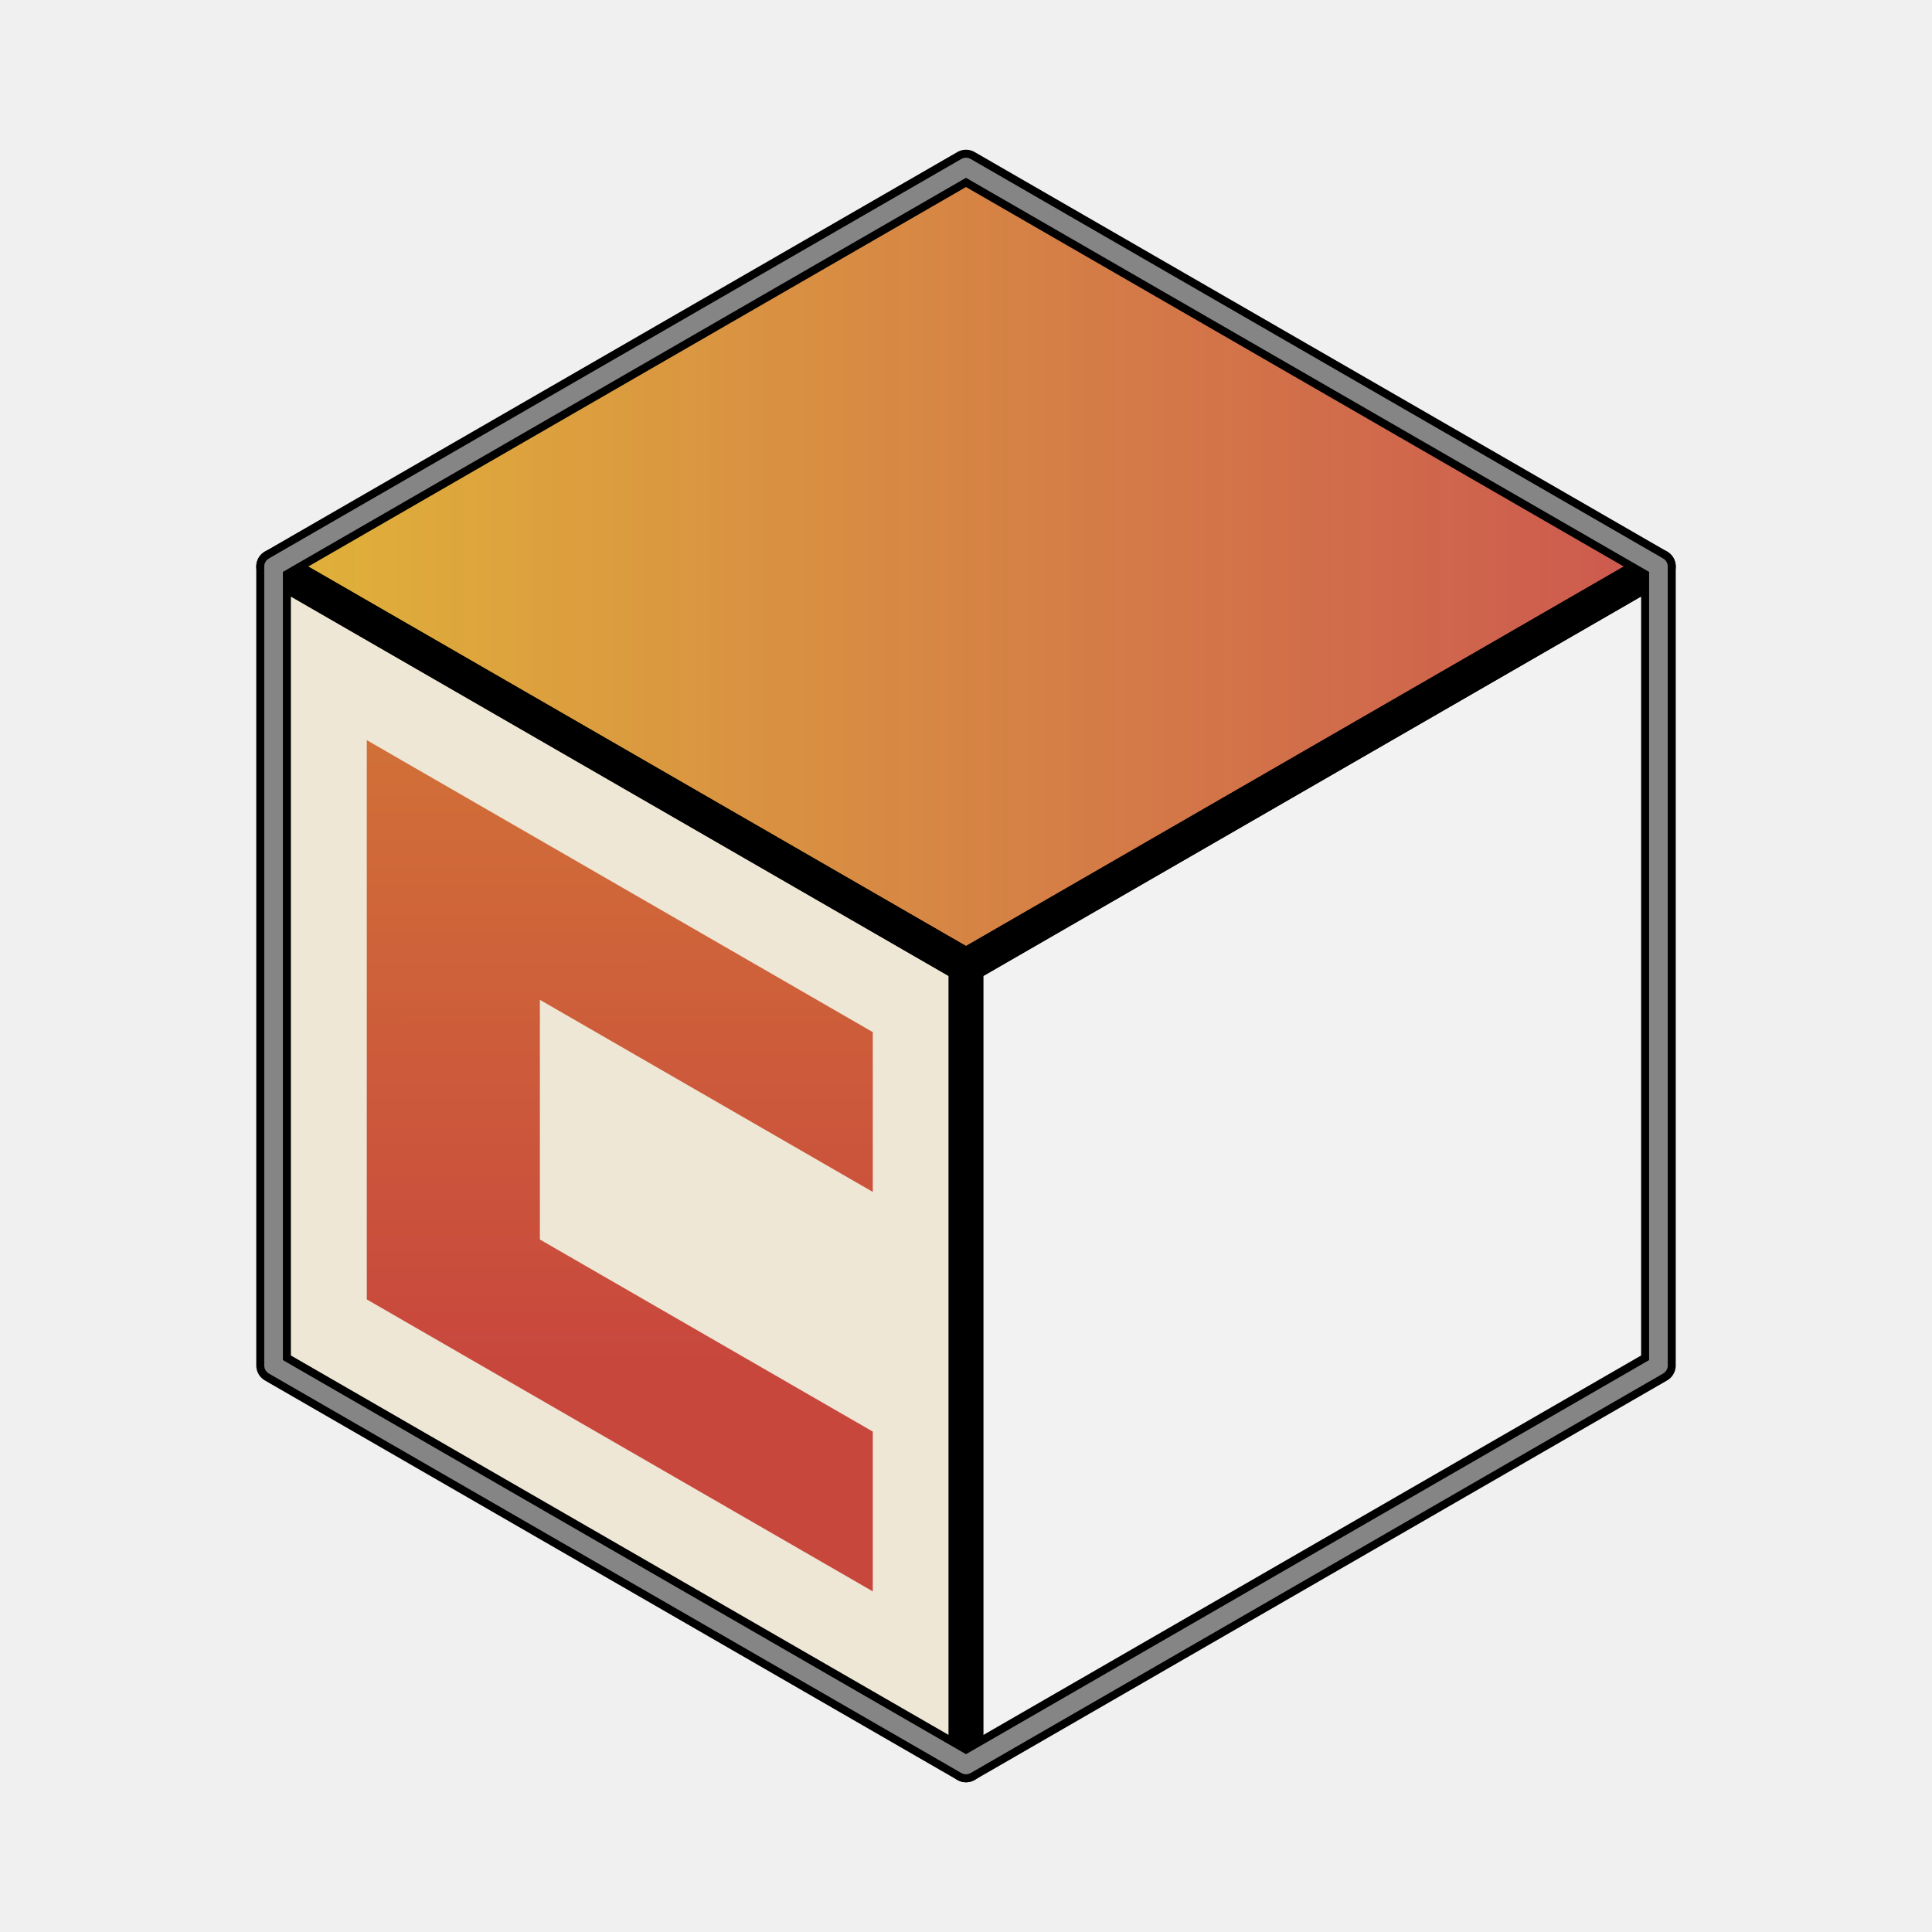
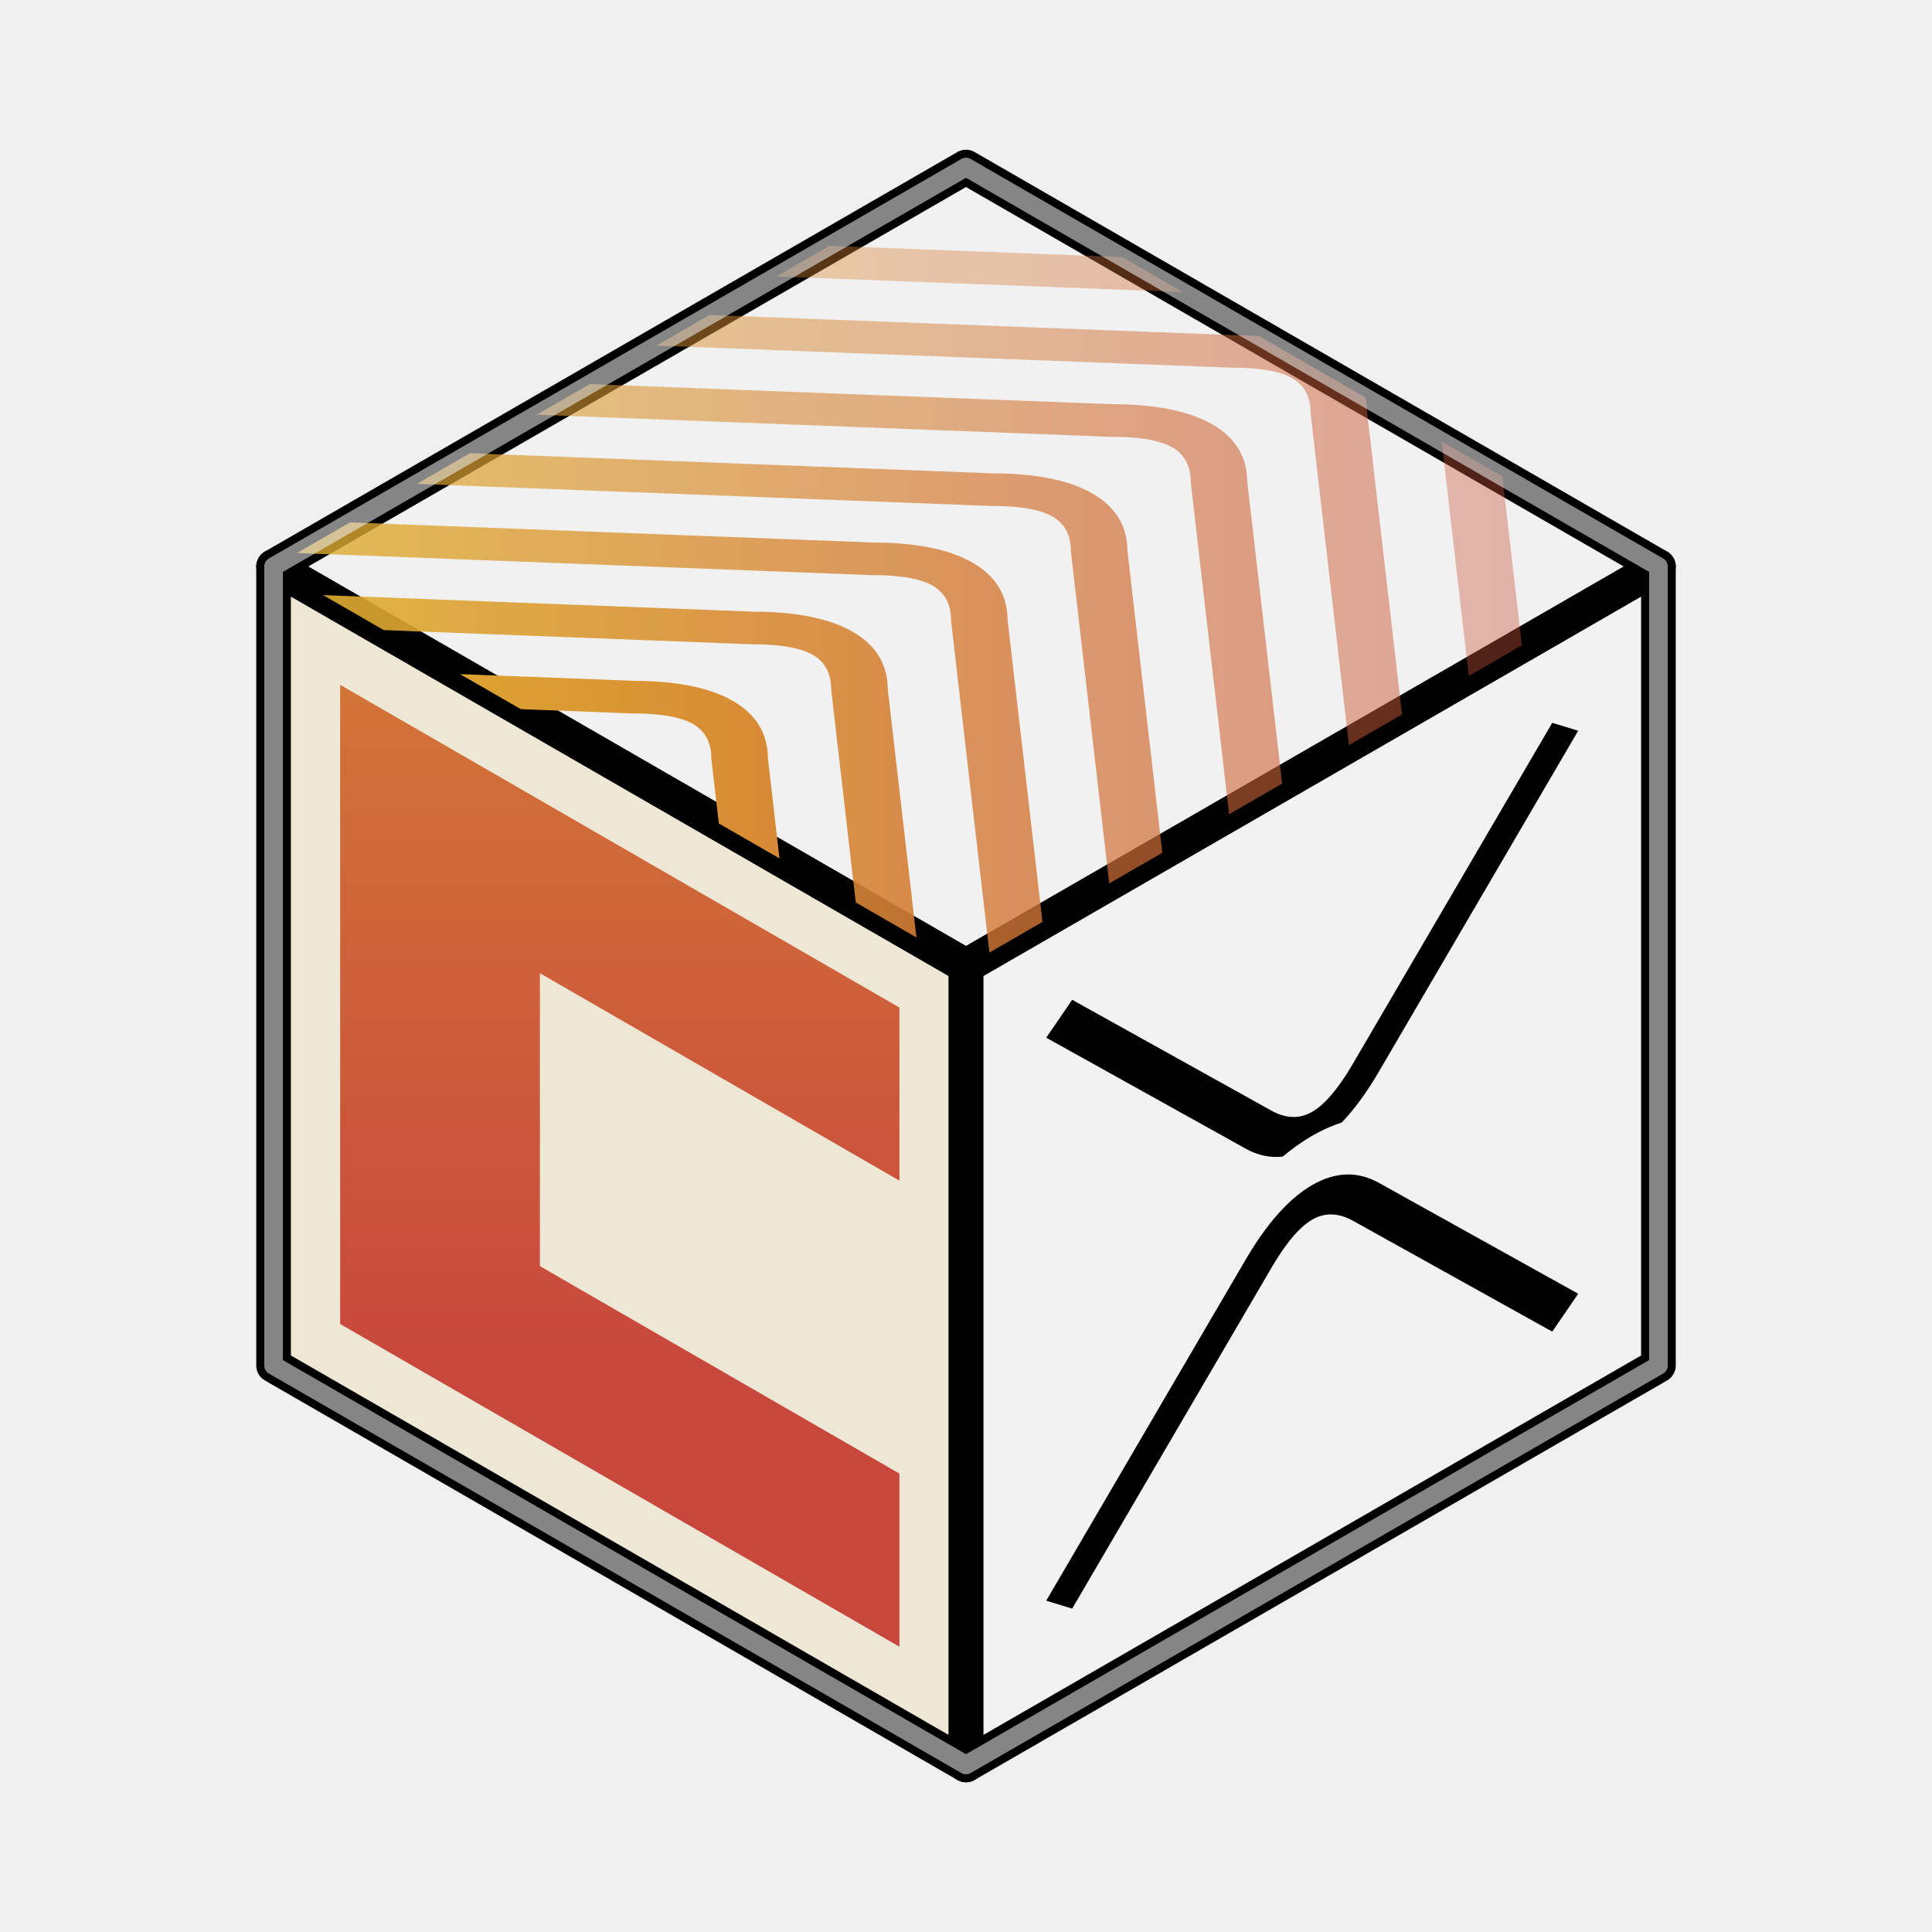
<svg xmlns="http://www.w3.org/2000/svg" viewBox="0 0 260 260">
  <g transform="translate(130.0 130.0) scale(1.792)">
    <defs>
      <linearGradient id="cgc" gradientUnits="userSpaceOnUse" x1="-52" y1="-30" x2="0" y2="60">
        <stop offset="0" stop-color="#E0B030" />
        <stop offset="1" stop-color="#C8473D" />
      </linearGradient>
-       <linearGradient id="tgc" gradientUnits="userSpaceOnUse" x1="-52" y1="-30" x2="52" y2="-30">
-         <stop offset="0" stop-color="#E0B030" stop-opacity=".95" />
-         <stop offset="1" stop-color="#C8473D" stop-opacity=".9" />
+       <linearGradient id="tgl" gradientUnits="userSpaceOnUse" x1="0" y1="0" x2="52" y2="52">
+         <stop offset="0" stop-color="#E0B030" />
+         <stop offset="1" stop-color="#C8473D" />
      </linearGradient>
-       <clipPath id="xcl">
-         <rect x="7" y="9" width="38" height="42" />
+       <clipPath id="tcl">
+         <rect x="0" y="0" width="52" height="52" />
+       </clipPath>
+       <clipPath id="fcl">
+         <rect x="0" y="0" width="52" height="60" />
      </clipPath>
    </defs>
    <g stroke="#000" stroke-width="2.6" stroke-linejoin="round">
-       <polygon points="0,-60 52,-30 0,0 -52,-30" fill="url(#tgc)" />
+       <polygon points="0,-60 52,-30 0,0 -52,-30" fill="#fff" fill-opacity=".05" />
      <polygon points="-52,-30 0,0 0,60 -52,30" fill="#E0B030" fill-opacity=".14" />
      <polygon points="0,0 52,-30 52,30 0,60" fill="#fff" fill-opacity=".11" />
    </g>
-     <polygon points="0,-60 52,-30 52,30 0,60 -52,30 -52,-30" fill="none" stroke="#f2f2f2" stroke-opacity=".55" stroke-width="1.4" stroke-linejoin="round" />
+     <g transform="matrix(1 .577 1 -.577 -52 -30)">
+       <g clip-path="url(#tcl)">
+         <path d="M-2 -16.0 L22 5.0 Q26 9.0 30 5.0 L54 -16.0" fill="none" stroke="url(#tgl)" stroke-width="3" stroke-linejoin="round" opacity="1.00" />
+         <path d="M-2 -7.0 L22 14.0 Q26 18.0 30 14.0 L54 -7.0" fill="none" stroke="url(#tgl)" stroke-width="3" stroke-linejoin="round" opacity="0.90" />
+         <path d="M-2 2.0 L22 23.0 Q26 27.0 30 23.0 L54 2.0" fill="none" stroke="url(#tgl)" stroke-width="3" stroke-linejoin="round" opacity="0.80" />
+         <path d="M-2 11.0 L22 32.0 Q26 36.0 30 32.0 L54 11.0" fill="none" stroke="url(#tgl)" stroke-width="3" stroke-linejoin="round" opacity="0.70" />
+         <path d="M-2 20.0 L22 41.0 Q26 45.0 30 41.0 L54 20.0" fill="none" stroke="url(#tgl)" stroke-width="3" stroke-linejoin="round" opacity="0.60" />
+         <path d="M-2 29.0 L22 50.0 Q26 54.0 30 50.0 L54 29.0" fill="none" stroke="url(#tgl)" stroke-width="3" stroke-linejoin="round" opacity="0.50" />
+         <path d="M-2 38.0 L22 59.0 Q26 63.0 30 59.0 L54 38.0" fill="none" stroke="url(#tgl)" stroke-width="3" stroke-linejoin="round" opacity="0.40" />
+       </g>
+     </g>
    <g transform="matrix(1 .577 0 1 -52 -30)">
-       <polygon points="7,9 45,9 45,21 20,21 20,39 45,39 45,51 7,51" fill="url(#cgc)" />
+       <polygon points="5,6 47,6 47,19 20,19 20,41 47,41 47,54 5,54" fill="url(#cgc)" />
    </g>
    <g transform="matrix(1 -.577 0 1 0 0)">
-       <g clip-path="url(#xcl)" stroke="#f2f2f2" stroke-width="10">
-         <line x1="3" y1="4" x2="49" y2="56" />
-         <line x1="49" y1="4" x2="3" y2="56" />
+       <g clip-path="url(#fcl)">
+         <path d="M7 8 L22 25 Q26 29.5 30 25 L45 8" fill="none" stroke="#f2f2f2" stroke-width="10" stroke-linejoin="round" />
+         <path d="M7 8 L22 25 Q26 29.5 30 25 L45 8" fill="none" stroke="#000" stroke-width="2.6" stroke-linejoin="round" />
+         <path d="M7 52 L22 35 Q26 30.5 30 35 L45 52" fill="none" stroke="#f2f2f2" stroke-width="10" stroke-linejoin="round" />
+         <path d="M7 52 L22 35 Q26 30.5 30 35 L45 52" fill="none" stroke="#000" stroke-width="2.6" stroke-linejoin="round" />
      </g>
    </g>
+     <polygon points="0,-60 52,-30 52,30 0,60 -52,30 -52,-30" fill="none" stroke="#f2f2f2" stroke-opacity=".55" stroke-width="1.4" stroke-linejoin="round" />
  </g>
</svg>
